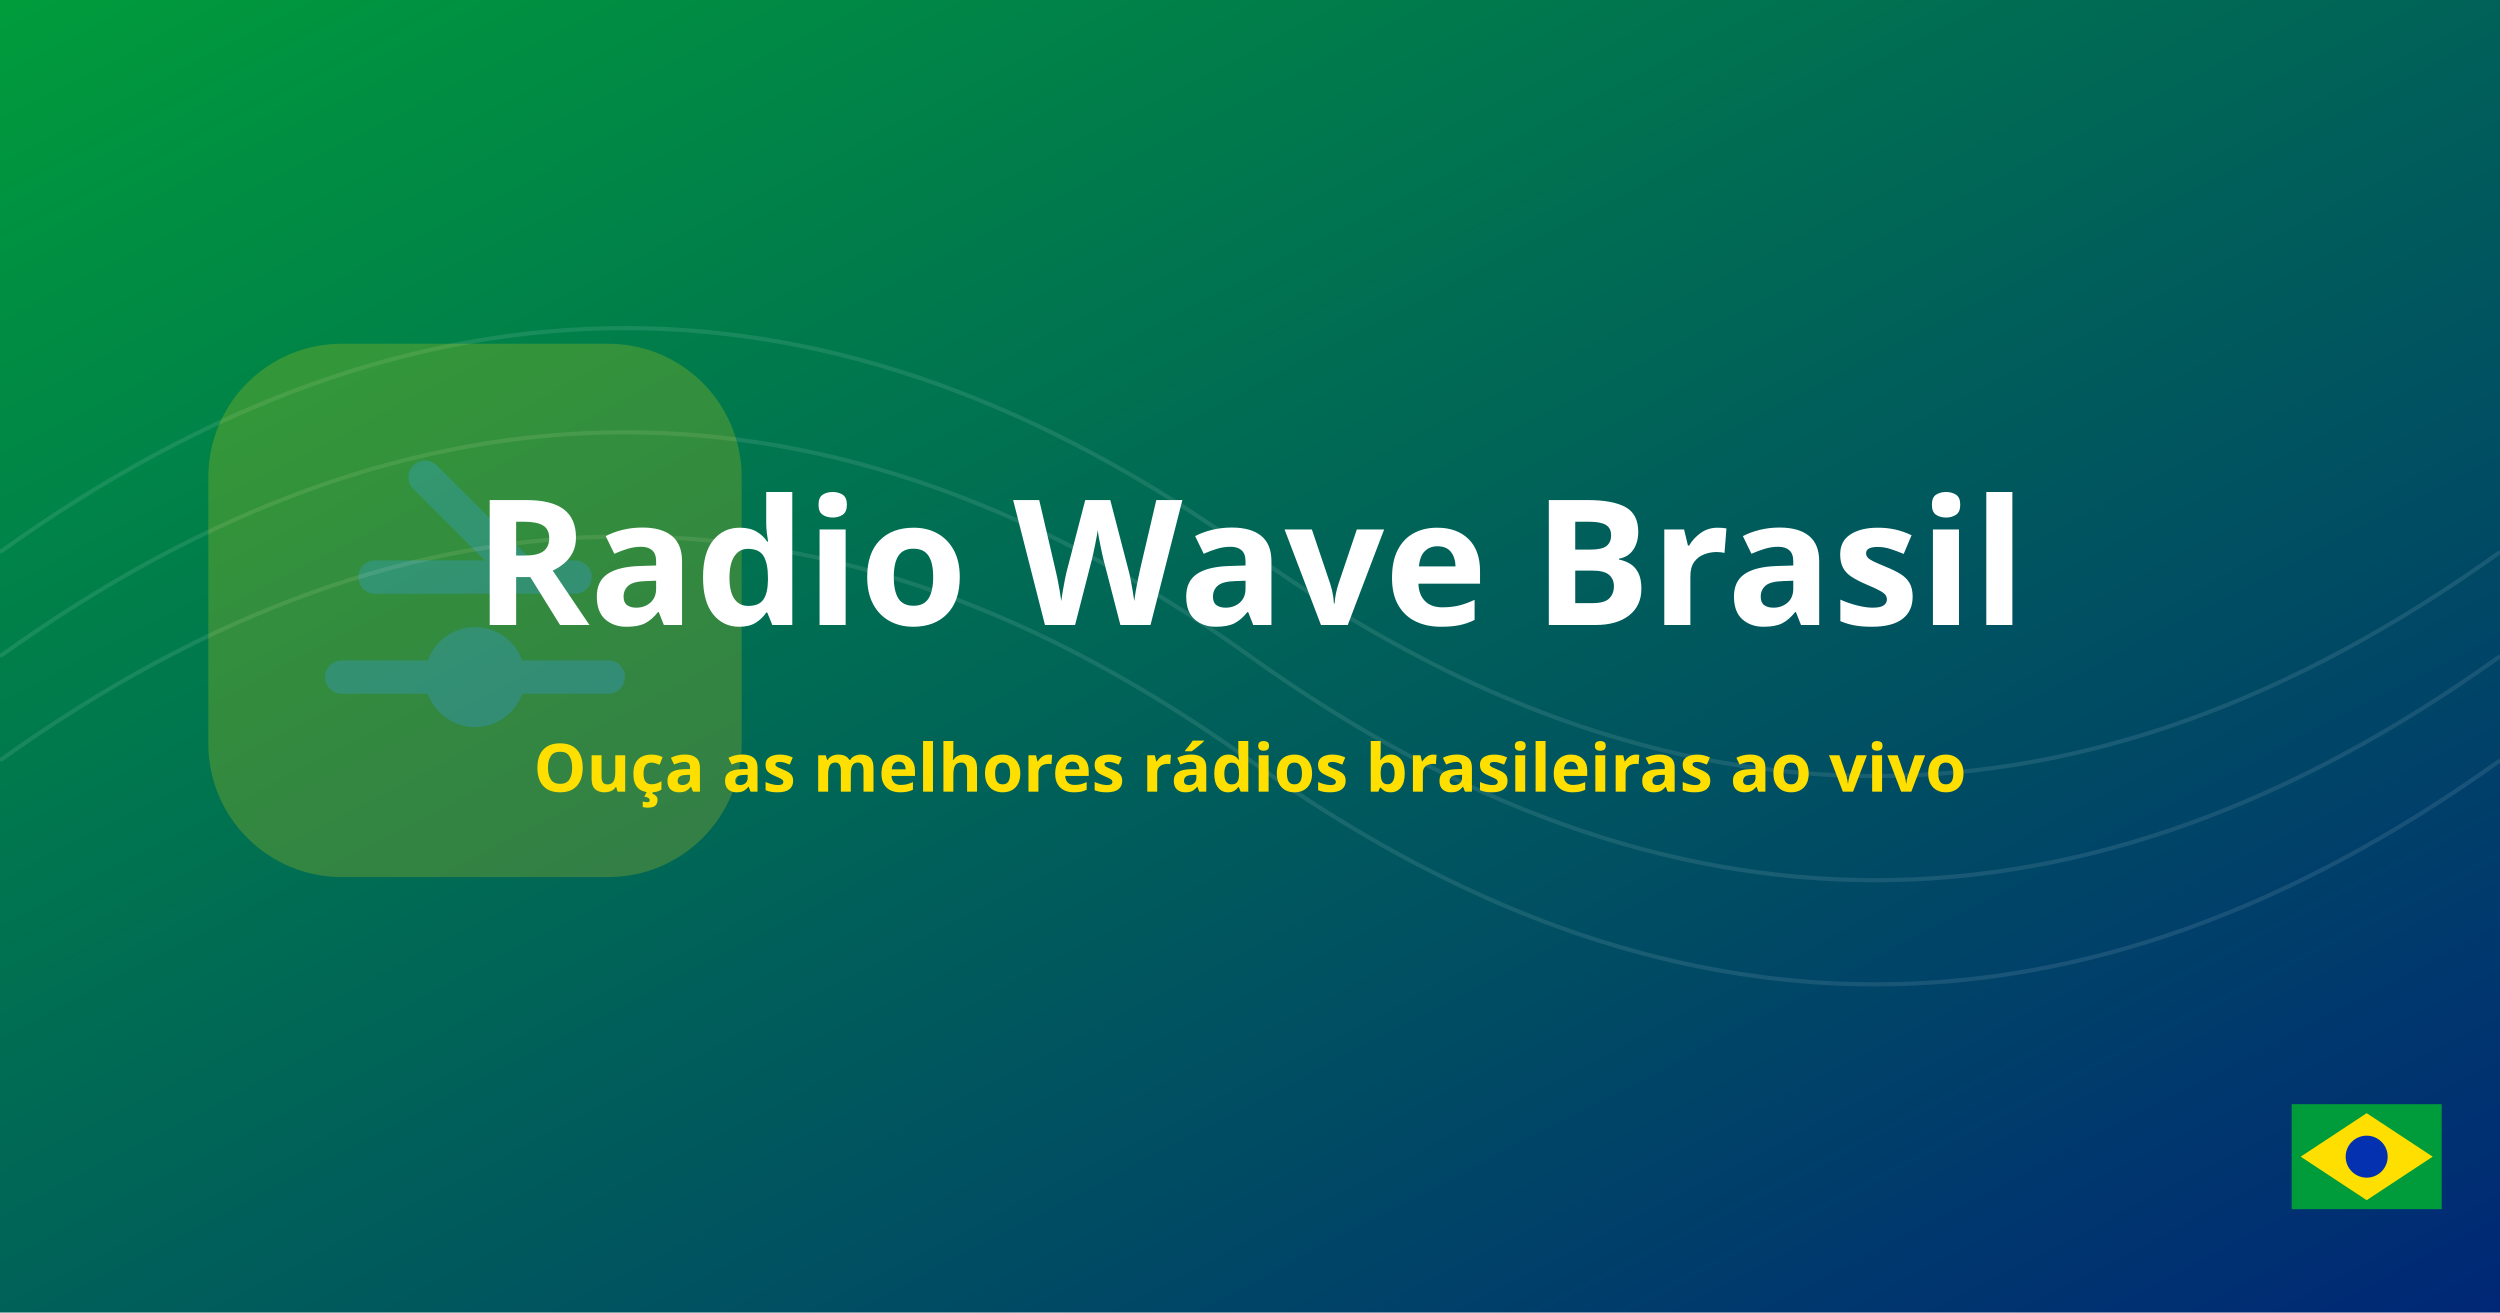
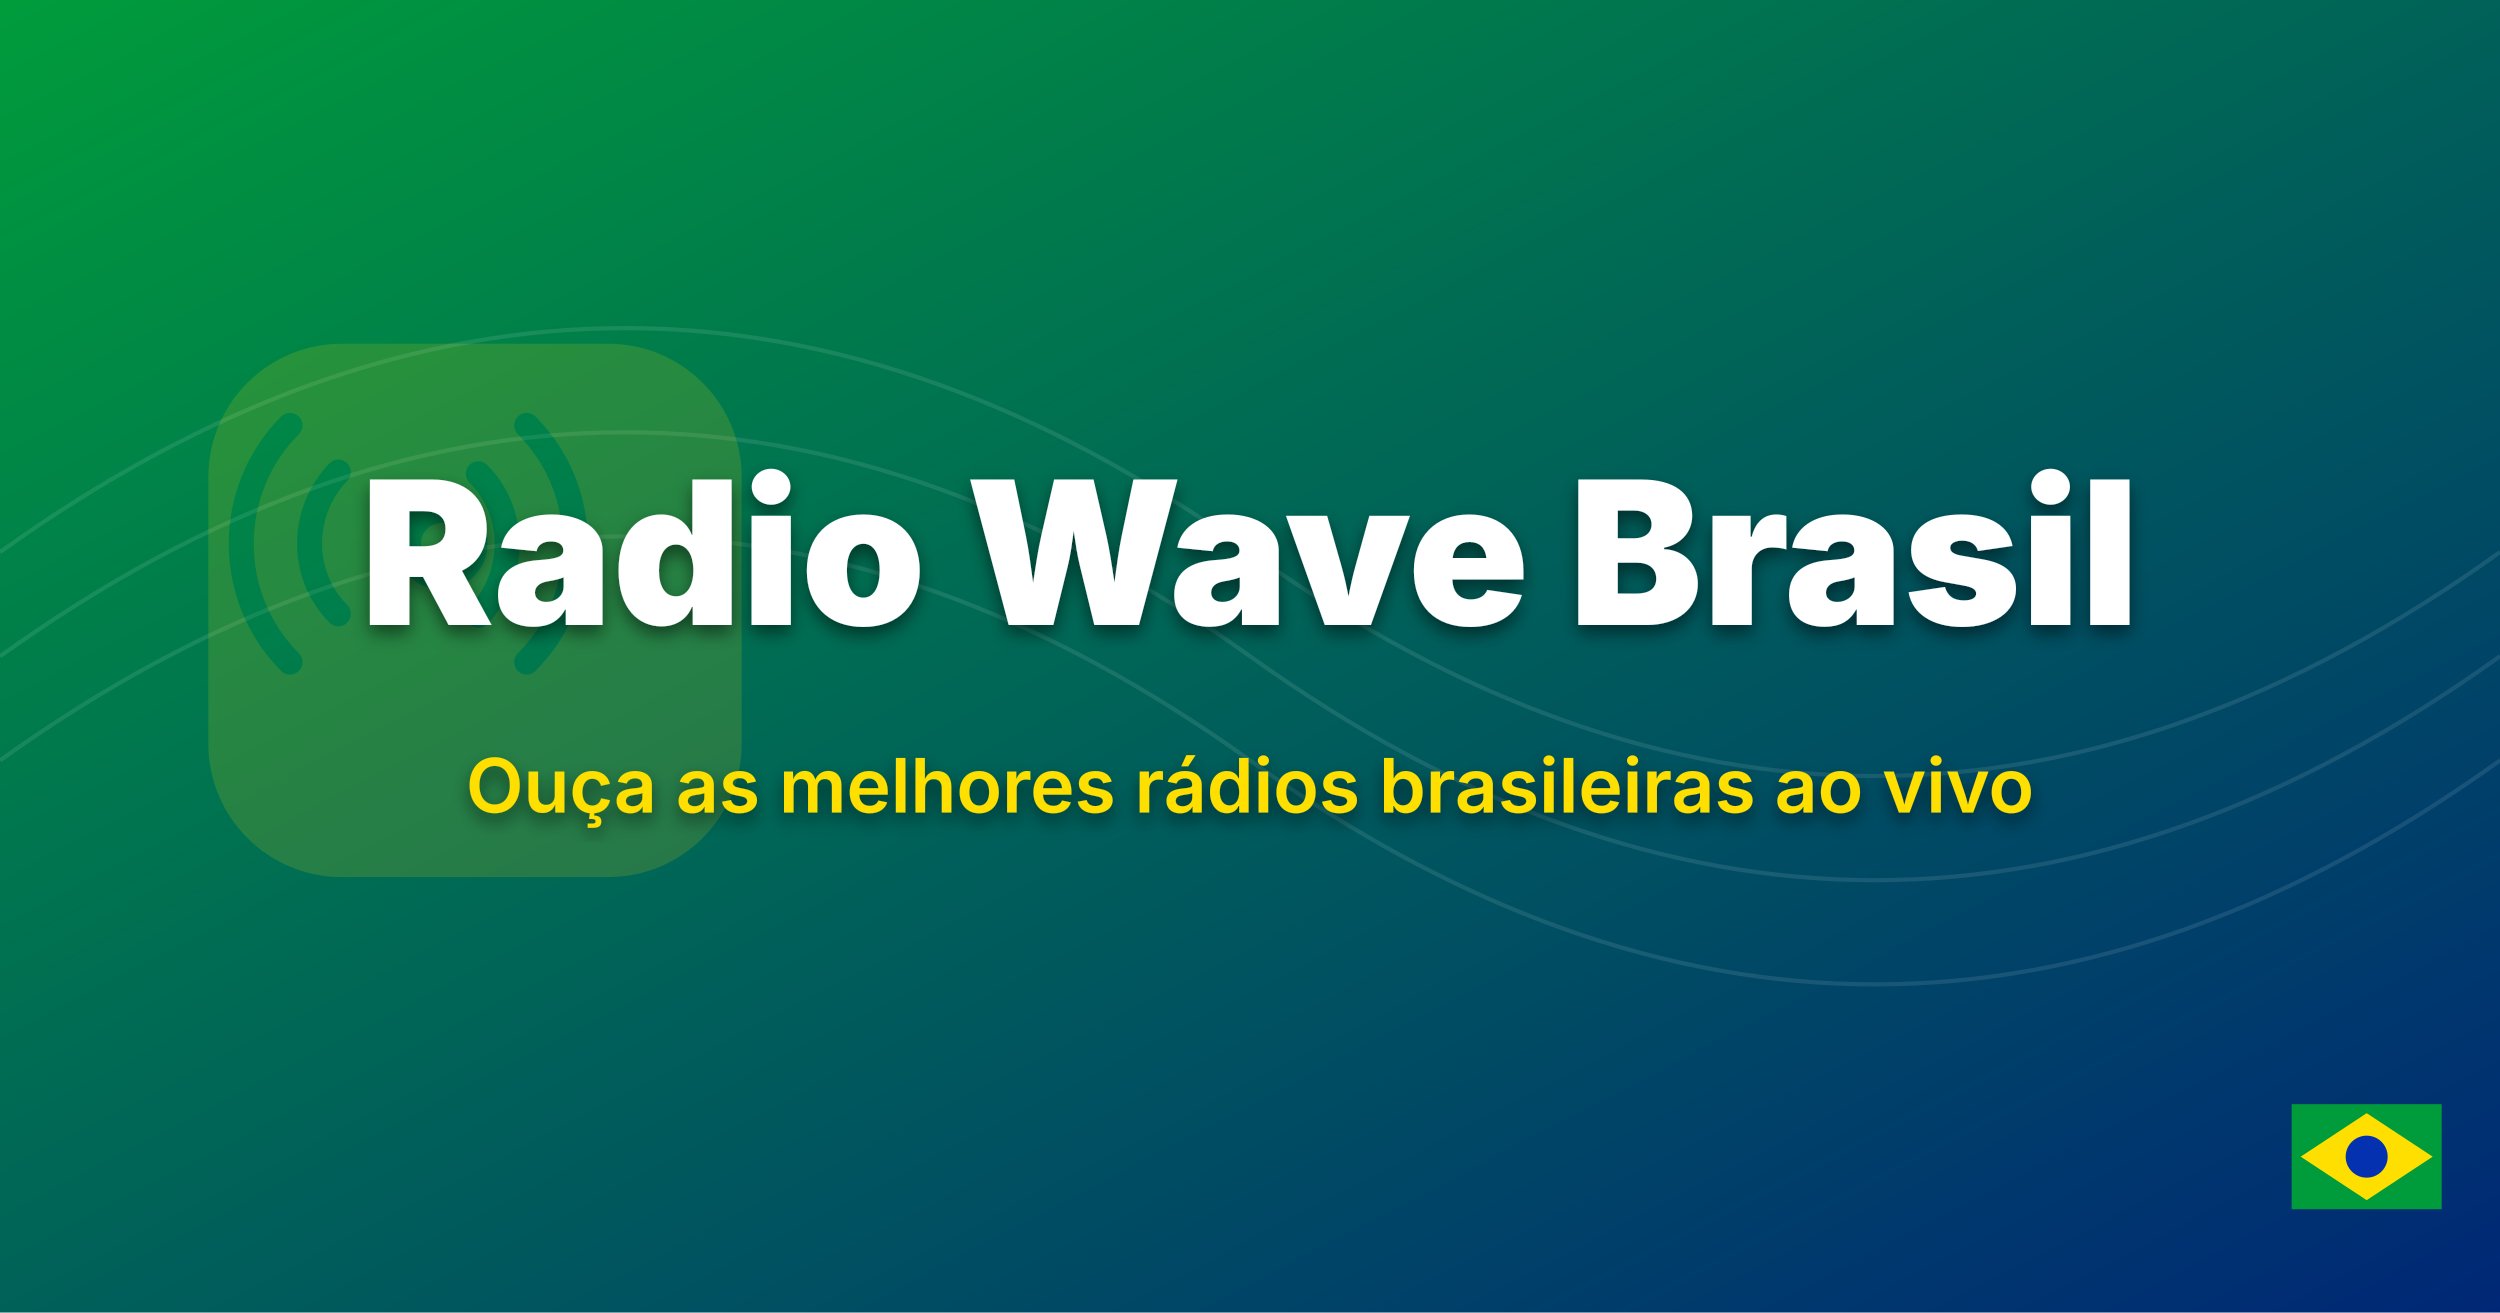
<svg xmlns="http://www.w3.org/2000/svg" viewBox="0 0 1200 630" width="1200" height="630">
  <defs>
    <linearGradient id="bg" x1="0%" y1="0%" x2="100%" y2="100%">
      <stop offset="0%" style="stop-color:#009C3B" />
      <stop offset="100%" style="stop-color:#002776" />
    </linearGradient>
    <linearGradient id="glow" x1="0%" y1="0%" x2="100%" y2="0%">
      <stop offset="0%" style="stop-color:#FFDF00" />
      <stop offset="100%" style="stop-color:#009C3B" />
    </linearGradient>
  </defs>
  <rect width="1200" height="630" fill="url(#bg)" />
  <g opacity="0.1">
    <path d="M0 315 Q 300 100 600 315 T 1200 315" stroke="white" stroke-width="2" fill="none" />
    <path d="M0 365 Q 300 150 600 365 T 1200 365" stroke="white" stroke-width="2" fill="none" />
    <path d="M0 265 Q 300 50 600 265 T 1200 265" stroke="white" stroke-width="2" fill="none" />
  </g>
-   <g transform="translate(100, 165) scale(8)" opacity="0.2">
+   <g transform="translate(100, 165) scale(8)" opacity="0.15">
    <rect width="32" height="32" rx="8" fill="#FFDF00" />
-     <path d="M8 20h16M10 14h12M13 8l6 6" stroke="white" stroke-width="2" stroke-linecap="round" />
-     <circle cx="16" cy="20" r="3" fill="white" />
+     <path d="M4.9 19.1C1 15.2 1 8.8 4.9 4.9 M7.8 16.2c-2.3-2.3-2.3-6.1 0-8.5 M12 12 a2 2 0 1 0 4 0 a2 2 0 1 0 -4 0 M16.2 7.8c2.3 2.3 2.3 6.1 0 8.5 M19.1 4.9C23 8.8 23 15.2 19.1 19.1" stroke="#009C3B" stroke-width="1.5" stroke-linecap="round" stroke-linejoin="round" fill="none" />
  </g>
-   <text x="600" y="300" text-anchor="middle" font-family="system-ui, sans-serif" font-weight="900" font-size="84" fill="white">
+   <filter id="shadow" x="-20%" y="-20%" width="140%" height="140%">
+     <feGaussianBlur in="SourceAlpha" stdDeviation="4" />
+     <feOffset dx="0" dy="4" />
+     <feComponentTransfer>
+       <feFuncA type="linear" slope="0.5" />
+     </feComponentTransfer>
+     <feMerge>
+       <feMergeNode />
+       <feMergeNode in="SourceGraphic" />
+     </feMerge>
+   </filter>
+   <text x="600" y="300" text-anchor="middle" font-family="Outfit, Inter, sans-serif" font-weight="900" font-size="96" fill="white" filter="url(#shadow)">
    Radio Wave Brasil
  </text>
-   <text x="600" y="380" text-anchor="middle" font-family="system-ui, sans-serif" font-weight="600" font-size="32" fill="#FFDF00">
+   <text x="600" y="390" text-anchor="middle" font-family="Inter, sans-serif" font-weight="600" font-size="36" fill="#FFDF00" filter="url(#shadow)">
    Ouça as melhores rádios brasileiras ao vivo
  </text>
  <g transform="translate(1100, 530) scale(0.1)">
    <rect width="720" height="504" fill="#009b3a" />
    <path fill="#fedf00" d="m360 43.2 316.8 208.8L360 460.8 43.2 252z" />
    <circle fill="#0431af" cx="360" cy="252" r="100.8" />
  </g>
</svg>
